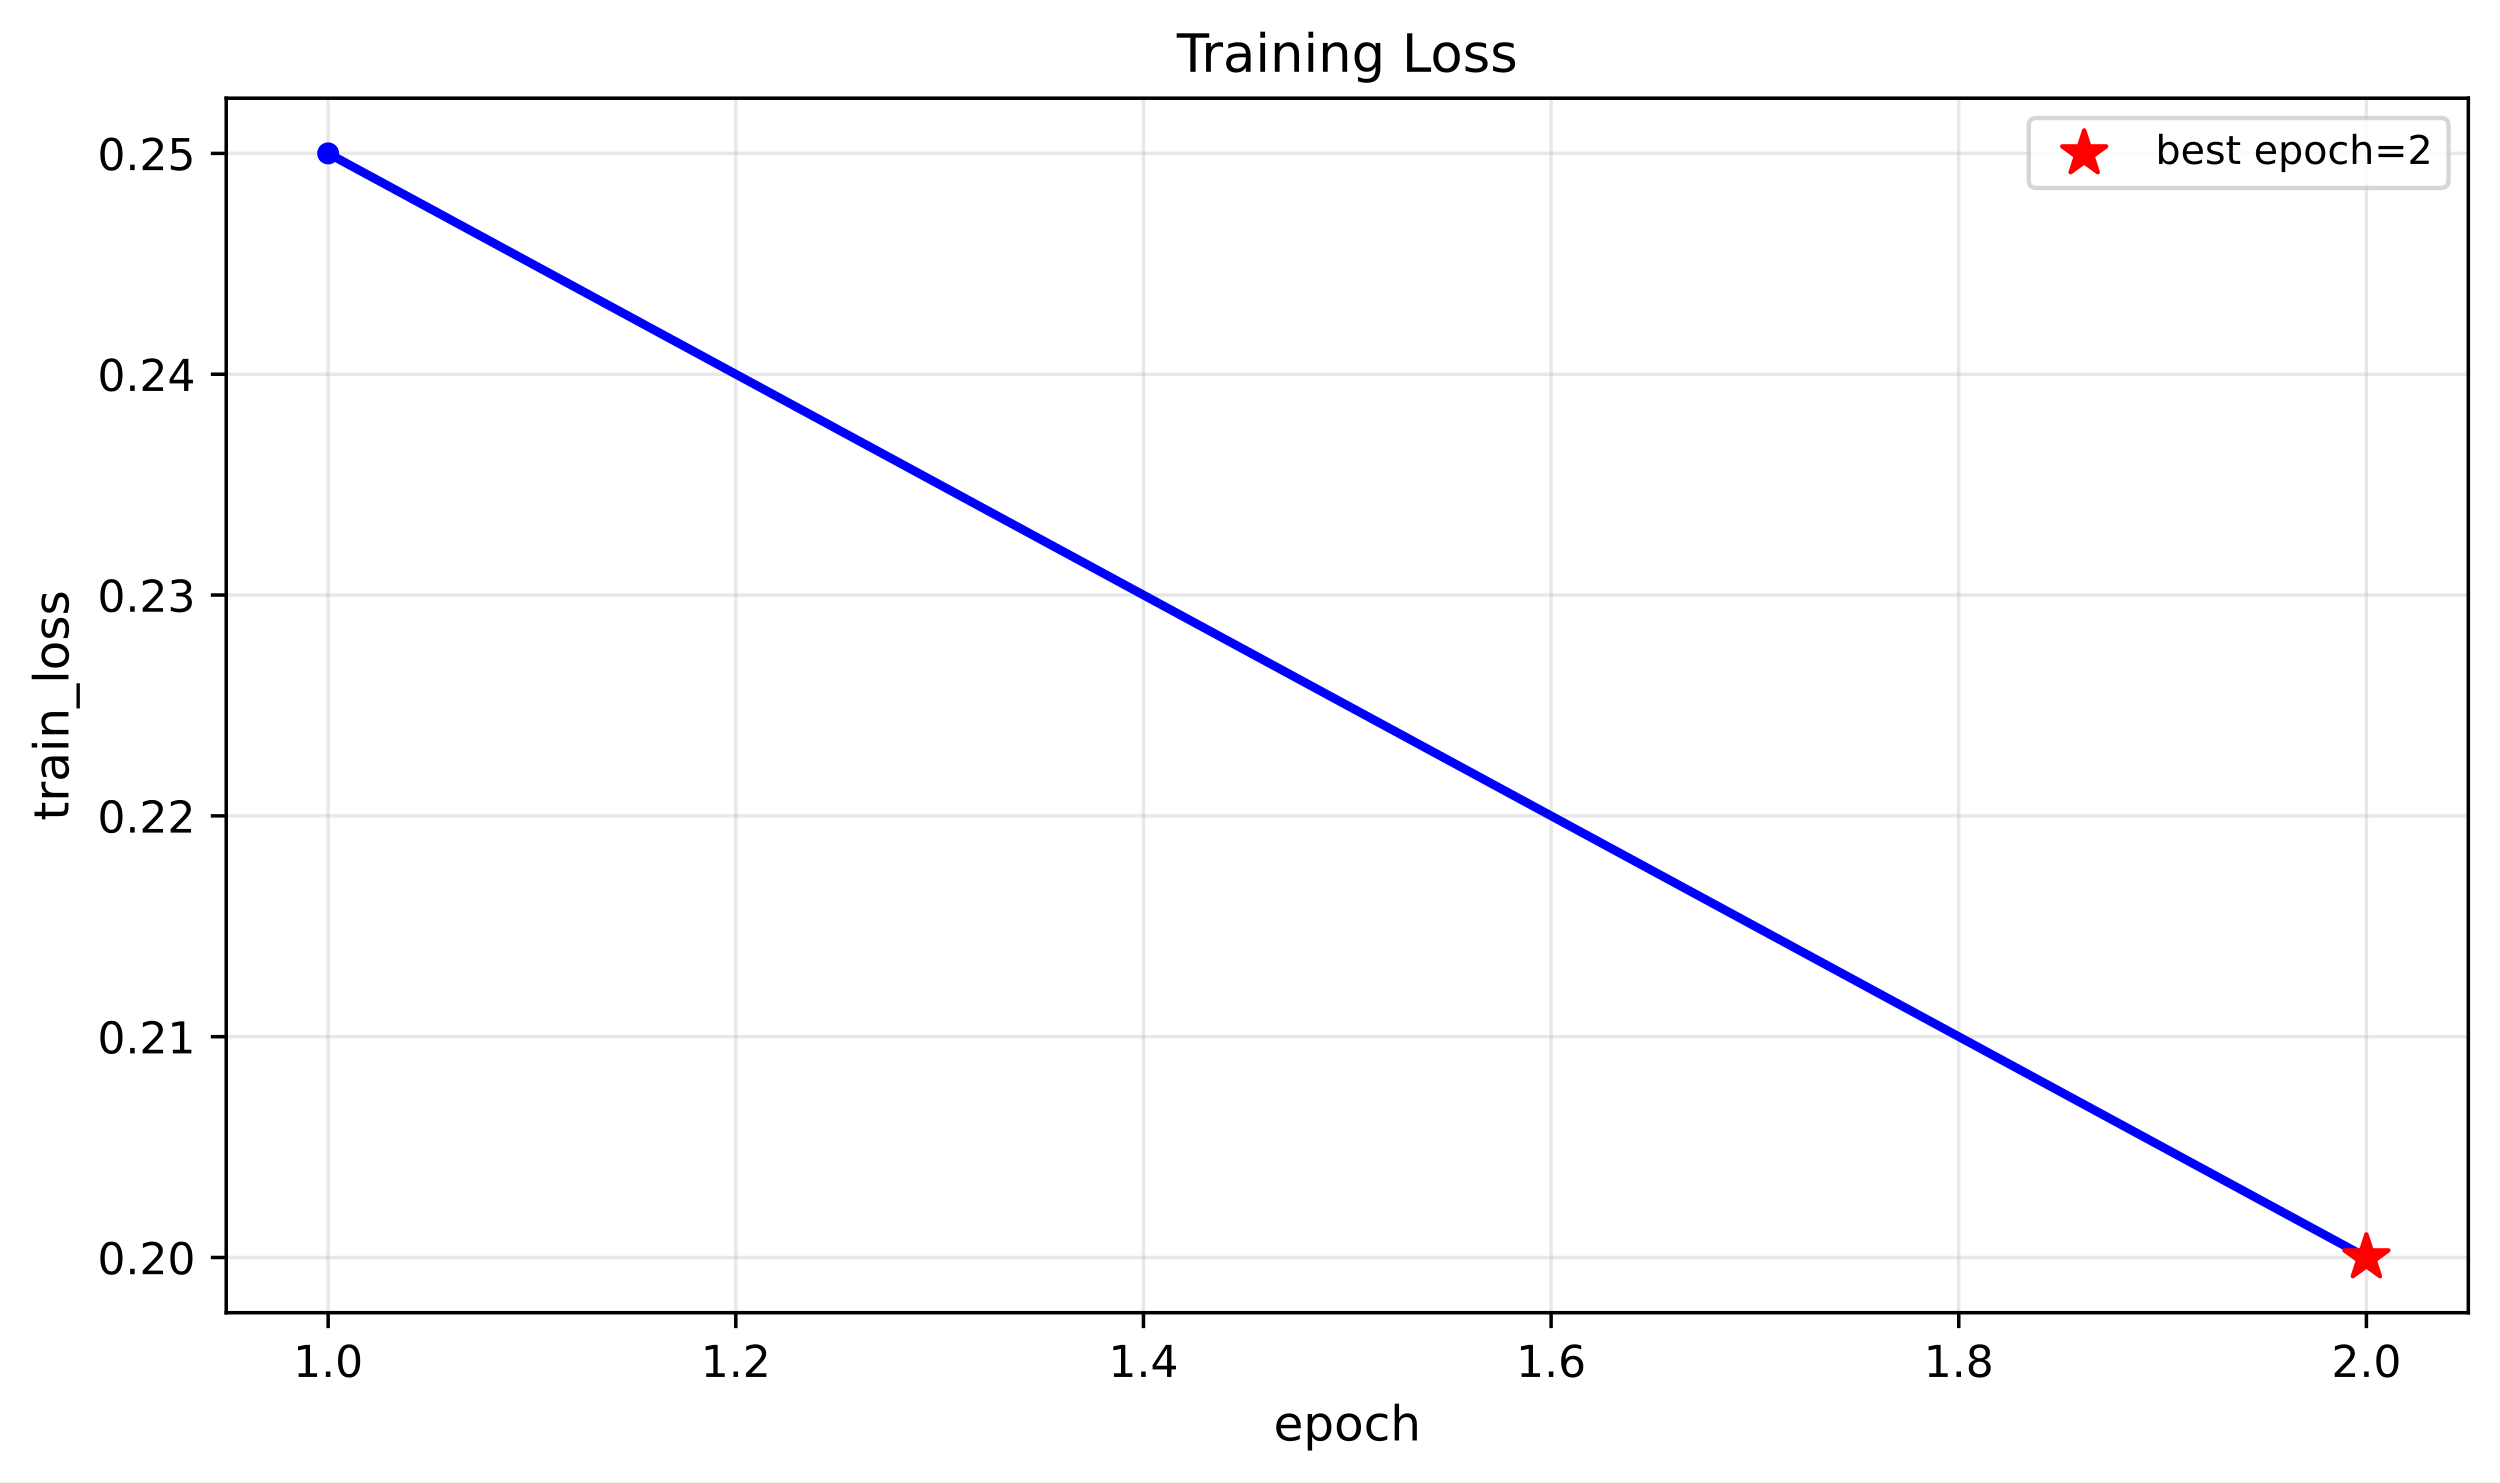
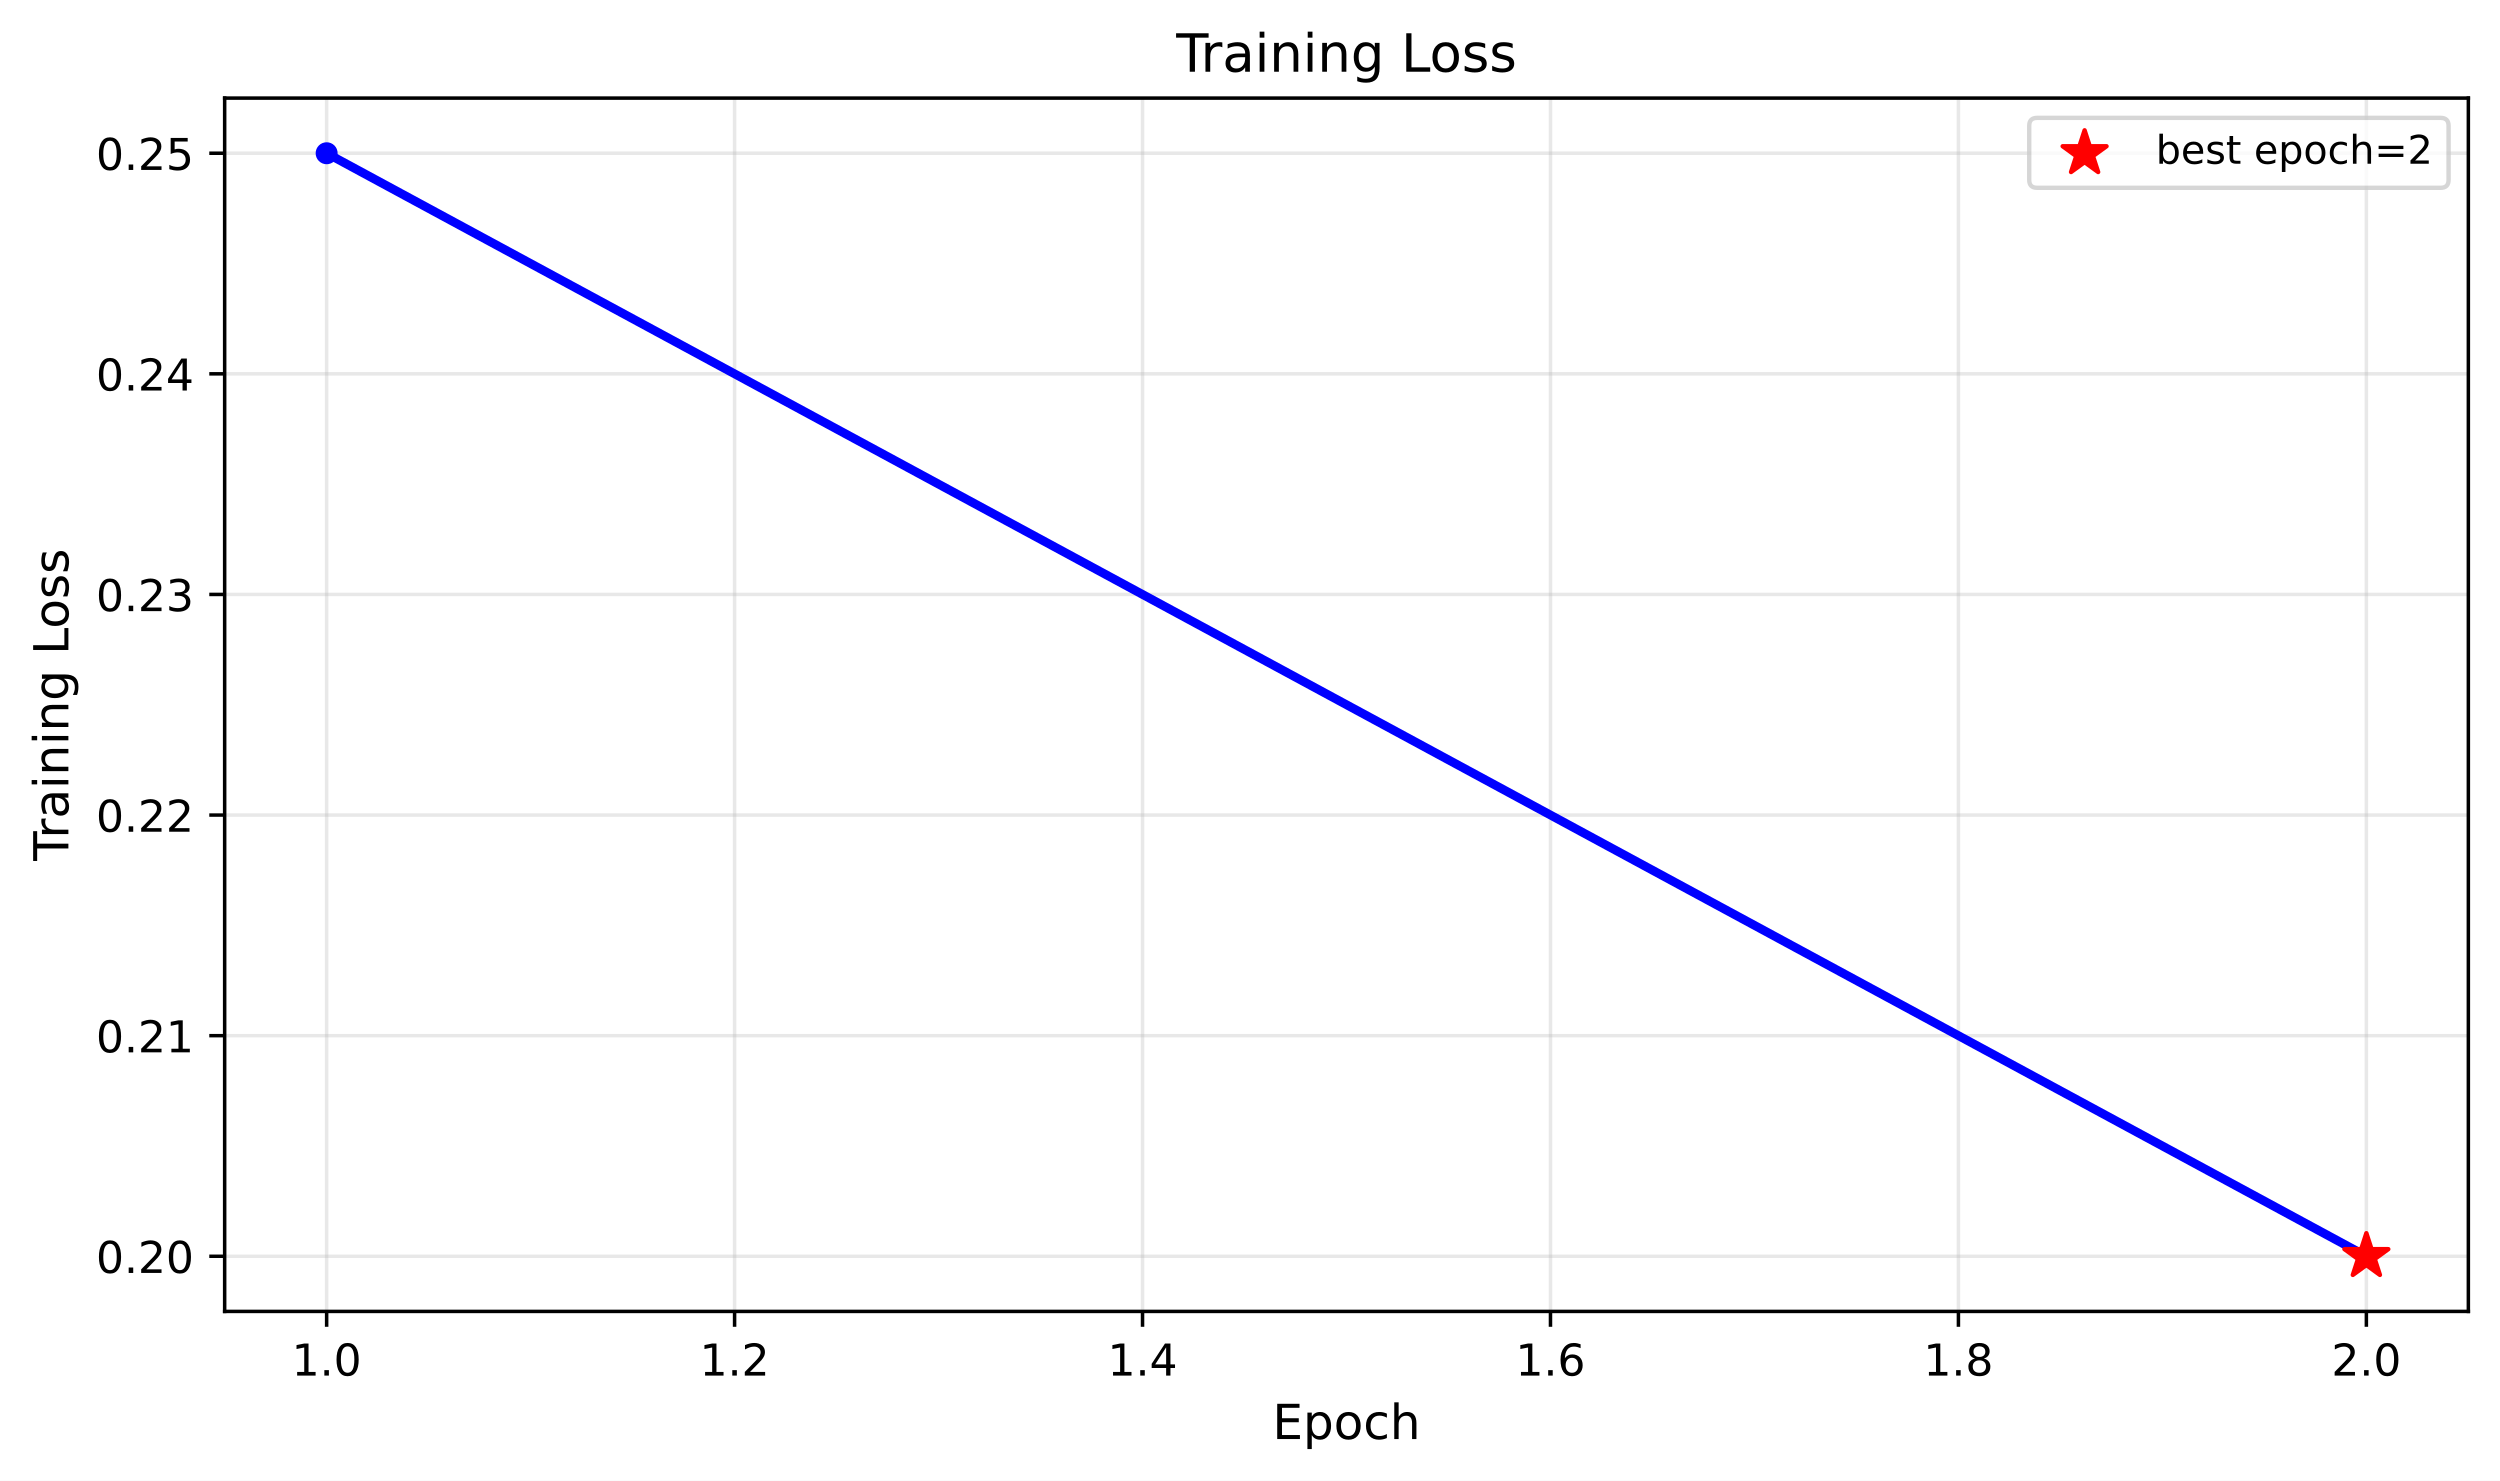
- <svg xmlns="http://www.w3.org/2000/svg" xmlns:xlink="http://www.w3.org/1999/xlink" width="568.211pt" height="336.882pt" viewBox="0 0 568.211 336.882" version="1.1">
+ <svg xmlns="http://www.w3.org/2000/svg" xmlns:xlink="http://www.w3.org/1999/xlink" width="568.772pt" height="336.882pt" viewBox="0 0 568.772 336.882" version="1.1">
  <defs>
    <style type="text/css">*{stroke-linejoin: round; stroke-linecap: butt}</style>
  </defs>
  <g id="figure_1">
    <g id="patch_1">
-       <path d="M 0 336.882  L 568.211 336.882  L 568.211 0  L 0 0  z " style="fill: #ffffff" />
+       <path d="M 0 336.882  L 568.772 336.882  L 568.772 0  L 0 0  z " style="fill: #ffffff" />
    </g>
    <g id="axes_1">
      <g id="patch_2">
-         <path d="M 51.417 298.358  L 561.011 298.358  L 561.011 22.318  L 51.417 22.318  z " style="fill: #ffffff" />
+         <path d="M 51.112 298.358  L 561.572 298.358  L 561.572 22.318  L 51.112 22.318  z " style="fill: #ffffff" />
      </g>
      <g id="matplotlib.axis_1">
        <g id="xtick_1">
          <g id="line2d_1">
-             <path d="M 74.581 298.358  L 74.581 22.318  " clip-path="url(#p65ec5a6449)" style="fill: none; stroke: #b0b0b0; stroke-opacity: 0.3; stroke-width: 0.8; stroke-linecap: square" />
+             <path d="M 74.314 298.358  L 74.314 22.318  " clip-path="url(#pf556db13fb)" style="fill: none; stroke: #b0b0b0; stroke-opacity: 0.3; stroke-width: 0.8; stroke-linecap: square" />
          </g>
          <g id="line2d_2">
            <defs>
-               <path id="me5d4096e66" d="M 0 0  L 0 3.5  " style="stroke: #000000; stroke-width: 0.8" />
-             </defs>
-             <g>
-               <use xlink:href="#me5d4096e66" x="74.581" y="298.358" style="stroke: #000000; stroke-width: 0.8" />
+               <path id="m4ae625b015" d="M 0 0  L 0 3.5  " style="stroke: #000000; stroke-width: 0.8" />
+             </defs>
+             <g>
+               <use xlink:href="#m4ae625b015" x="74.314" y="298.358" style="stroke: #000000; stroke-width: 0.8" />
            </g>
          </g>
          <g id="text_1">
-             <g transform="translate(66.62929 312.9566) scale(0.1 -0.1)">
+             <g transform="translate(66.36273 312.9566) scale(0.1 -0.1)">
              <defs>
                <path id="DejaVuSans-31" d="M 794 531  L 1825 531  L 1825 4091  L 703 3866  L 703 4441  L 1819 4666  L 2450 4666  L 2450 531  L 3481 531  L 3481 0  L 794 0  L 794 531  z " transform="scale(0.015625)" />
                <path id="DejaVuSans-2e" d="M 684 794  L 1344 794  L 1344 0  L 684 0  L 684 794  z " transform="scale(0.015625)" />
                <path id="DejaVuSans-30" d="M 2034 4250  Q 1547 4250 1301 3770  Q 1056 3291 1056 2328  Q 1056 1369 1301 889  Q 1547 409 2034 409  Q 2525 409 2770 889  Q 3016 1369 3016 2328  Q 3016 3291 2770 3770  Q 2525 4250 2034 4250  z M 2034 4750  Q 2819 4750 3233 4129  Q 3647 3509 3647 2328  Q 3647 1150 3233 529  Q 2819 -91 2034 -91  Q 1250 -91 836 529  Q 422 1150 422 2328  Q 422 3509 836 4129  Q 1250 4750 2034 4750  z " transform="scale(0.015625)" />
              </defs>
              <use xlink:href="#DejaVuSans-31" />
              <use xlink:href="#DejaVuSans-2e" transform="translate(63.62305 0)" />
              <use xlink:href="#DejaVuSans-30" transform="translate(95.41016 0)" />
            </g>
          </g>
        </g>
        <g id="xtick_2">
          <g id="line2d_3">
-             <path d="M 167.234 298.358  L 167.234 22.318  " clip-path="url(#p65ec5a6449)" style="fill: none; stroke: #b0b0b0; stroke-opacity: 0.3; stroke-width: 0.8; stroke-linecap: square" />
+             <path d="M 167.125 298.358  L 167.125 22.318  " clip-path="url(#pf556db13fb)" style="fill: none; stroke: #b0b0b0; stroke-opacity: 0.3; stroke-width: 0.8; stroke-linecap: square" />
          </g>
          <g id="line2d_4">
            <g>
-               <use xlink:href="#me5d4096e66" x="167.234" y="298.358" style="stroke: #000000; stroke-width: 0.8" />
+               <use xlink:href="#m4ae625b015" x="167.125" y="298.358" style="stroke: #000000; stroke-width: 0.8" />
            </g>
          </g>
          <g id="text_2">
-             <g transform="translate(159.2827 312.9566) scale(0.1 -0.1)">
+             <g transform="translate(159.1736 312.9566) scale(0.1 -0.1)">
              <defs>
                <path id="DejaVuSans-32" d="M 1228 531  L 3431 531  L 3431 0  L 469 0  L 469 531  Q 828 903 1448 1529  Q 2069 2156 2228 2338  Q 2531 2678 2651 2914  Q 2772 3150 2772 3378  Q 2772 3750 2511 3984  Q 2250 4219 1831 4219  Q 1534 4219 1204 4116  Q 875 4013 500 3803  L 500 4441  Q 881 4594 1212 4672  Q 1544 4750 1819 4750  Q 2544 4750 2975 4387  Q 3406 4025 3406 3419  Q 3406 3131 3298 2873  Q 3191 2616 2906 2266  Q 2828 2175 2409 1742  Q 1991 1309 1228 531  z " transform="scale(0.015625)" />
              </defs>
              <use xlink:href="#DejaVuSans-31" />
              <use xlink:href="#DejaVuSans-2e" transform="translate(63.62305 0)" />
              <use xlink:href="#DejaVuSans-32" transform="translate(95.41016 0)" />
            </g>
          </g>
        </g>
        <g id="xtick_3">
          <g id="line2d_5">
-             <path d="M 259.888 298.358  L 259.888 22.318  " clip-path="url(#p65ec5a6449)" style="fill: none; stroke: #b0b0b0; stroke-opacity: 0.3; stroke-width: 0.8; stroke-linecap: square" />
+             <path d="M 259.936 298.358  L 259.936 22.318  " clip-path="url(#pf556db13fb)" style="fill: none; stroke: #b0b0b0; stroke-opacity: 0.3; stroke-width: 0.8; stroke-linecap: square" />
          </g>
          <g id="line2d_6">
            <g>
-               <use xlink:href="#me5d4096e66" x="259.888" y="298.358" style="stroke: #000000; stroke-width: 0.8" />
+               <use xlink:href="#m4ae625b015" x="259.936" y="298.358" style="stroke: #000000; stroke-width: 0.8" />
            </g>
          </g>
          <g id="text_3">
-             <g transform="translate(251.9361 312.9566) scale(0.1 -0.1)">
+             <g transform="translate(251.9845 312.9566) scale(0.1 -0.1)">
              <defs>
                <path id="DejaVuSans-34" d="M 2419 4116  L 825 1625  L 2419 1625  L 2419 4116  z M 2253 4666  L 3047 4666  L 3047 1625  L 3713 1625  L 3713 1100  L 3047 1100  L 3047 0  L 2419 0  L 2419 1100  L 313 1100  L 313 1709  L 2253 4666  z " transform="scale(0.015625)" />
              </defs>
              <use xlink:href="#DejaVuSans-31" />
              <use xlink:href="#DejaVuSans-2e" transform="translate(63.62305 0)" />
              <use xlink:href="#DejaVuSans-34" transform="translate(95.41016 0)" />
            </g>
          </g>
        </g>
        <g id="xtick_4">
          <g id="line2d_7">
-             <path d="M 352.541 298.358  L 352.541 22.318  " clip-path="url(#p65ec5a6449)" style="fill: none; stroke: #b0b0b0; stroke-opacity: 0.3; stroke-width: 0.8; stroke-linecap: square" />
+             <path d="M 352.747 298.358  L 352.747 22.318  " clip-path="url(#pf556db13fb)" style="fill: none; stroke: #b0b0b0; stroke-opacity: 0.3; stroke-width: 0.8; stroke-linecap: square" />
          </g>
          <g id="line2d_8">
            <g>
-               <use xlink:href="#me5d4096e66" x="352.541" y="298.358" style="stroke: #000000; stroke-width: 0.8" />
+               <use xlink:href="#m4ae625b015" x="352.747" y="298.358" style="stroke: #000000; stroke-width: 0.8" />
            </g>
          </g>
          <g id="text_4">
-             <g transform="translate(344.5895 312.9566) scale(0.1 -0.1)">
+             <g transform="translate(344.7955 312.9566) scale(0.1 -0.1)">
              <defs>
                <path id="DejaVuSans-36" d="M 2113 2584  Q 1688 2584 1439 2293  Q 1191 2003 1191 1497  Q 1191 994 1439 701  Q 1688 409 2113 409  Q 2538 409 2786 701  Q 3034 994 3034 1497  Q 3034 2003 2786 2293  Q 2538 2584 2113 2584  z M 3366 4563  L 3366 3988  Q 3128 4100 2886 4159  Q 2644 4219 2406 4219  Q 1781 4219 1451 3797  Q 1122 3375 1075 2522  Q 1259 2794 1537 2939  Q 1816 3084 2150 3084  Q 2853 3084 3261 2657  Q 3669 2231 3669 1497  Q 3669 778 3244 343  Q 2819 -91 2113 -91  Q 1303 -91 875 529  Q 447 1150 447 2328  Q 447 3434 972 4092  Q 1497 4750 2381 4750  Q 2619 4750 2861 4703  Q 3103 4656 3366 4563  z " transform="scale(0.015625)" />
              </defs>
              <use xlink:href="#DejaVuSans-31" />
              <use xlink:href="#DejaVuSans-2e" transform="translate(63.62305 0)" />
              <use xlink:href="#DejaVuSans-36" transform="translate(95.41016 0)" />
            </g>
          </g>
        </g>
        <g id="xtick_5">
          <g id="line2d_9">
-             <path d="M 445.194 298.358  L 445.194 22.318  " clip-path="url(#p65ec5a6449)" style="fill: none; stroke: #b0b0b0; stroke-opacity: 0.3; stroke-width: 0.8; stroke-linecap: square" />
+             <path d="M 445.558 298.358  L 445.558 22.318  " clip-path="url(#pf556db13fb)" style="fill: none; stroke: #b0b0b0; stroke-opacity: 0.3; stroke-width: 0.8; stroke-linecap: square" />
          </g>
          <g id="line2d_10">
            <g>
-               <use xlink:href="#me5d4096e66" x="445.194" y="298.358" style="stroke: #000000; stroke-width: 0.8" />
+               <use xlink:href="#m4ae625b015" x="445.558" y="298.358" style="stroke: #000000; stroke-width: 0.8" />
            </g>
          </g>
          <g id="text_5">
-             <g transform="translate(437.2429 312.9566) scale(0.1 -0.1)">
+             <g transform="translate(437.6064 312.9566) scale(0.1 -0.1)">
              <defs>
                <path id="DejaVuSans-38" d="M 2034 2216  Q 1584 2216 1326 1975  Q 1069 1734 1069 1313  Q 1069 891 1326 650  Q 1584 409 2034 409  Q 2484 409 2743 651  Q 3003 894 3003 1313  Q 3003 1734 2745 1975  Q 2488 2216 2034 2216  z M 1403 2484  Q 997 2584 770 2862  Q 544 3141 544 3541  Q 544 4100 942 4425  Q 1341 4750 2034 4750  Q 2731 4750 3128 4425  Q 3525 4100 3525 3541  Q 3525 3141 3298 2862  Q 3072 2584 2669 2484  Q 3125 2378 3379 2068  Q 3634 1759 3634 1313  Q 3634 634 3220 271  Q 2806 -91 2034 -91  Q 1263 -91 848 271  Q 434 634 434 1313  Q 434 1759 690 2068  Q 947 2378 1403 2484  z M 1172 3481  Q 1172 3119 1398 2916  Q 1625 2713 2034 2713  Q 2441 2713 2670 2916  Q 2900 3119 2900 3481  Q 2900 3844 2670 4047  Q 2441 4250 2034 4250  Q 1625 4250 1398 4047  Q 1172 3844 1172 3481  z " transform="scale(0.015625)" />
              </defs>
              <use xlink:href="#DejaVuSans-31" />
              <use xlink:href="#DejaVuSans-2e" transform="translate(63.62305 0)" />
              <use xlink:href="#DejaVuSans-38" transform="translate(95.41016 0)" />
            </g>
          </g>
        </g>
        <g id="xtick_6">
          <g id="line2d_11">
-             <path d="M 537.848 298.358  L 537.848 22.318  " clip-path="url(#p65ec5a6449)" style="fill: none; stroke: #b0b0b0; stroke-opacity: 0.3; stroke-width: 0.8; stroke-linecap: square" />
+             <path d="M 538.369 298.358  L 538.369 22.318  " clip-path="url(#pf556db13fb)" style="fill: none; stroke: #b0b0b0; stroke-opacity: 0.3; stroke-width: 0.8; stroke-linecap: square" />
          </g>
          <g id="line2d_12">
            <g>
-               <use xlink:href="#me5d4096e66" x="537.848" y="298.358" style="stroke: #000000; stroke-width: 0.8" />
+               <use xlink:href="#m4ae625b015" x="538.369" y="298.358" style="stroke: #000000; stroke-width: 0.8" />
            </g>
          </g>
          <g id="text_6">
-             <g transform="translate(529.8963 312.9566) scale(0.1 -0.1)">
+             <g transform="translate(530.4173 312.9566) scale(0.1 -0.1)">
              <use xlink:href="#DejaVuSans-32" />
              <use xlink:href="#DejaVuSans-2e" transform="translate(63.62305 0)" />
              <use xlink:href="#DejaVuSans-30" transform="translate(95.41016 0)" />
            </g>
          </g>
        </g>
        <g id="text_7">
-           <g transform="translate(289.4634 327.3945) scale(0.11 -0.11)">
-             <defs>
-               <path id="DejaVuSans-65" d="M 3597 1894  L 3597 1613  L 953 1613  Q 991 1019 1311 708  Q 1631 397 2203 397  Q 2534 397 2845 478  Q 3156 559 3463 722  L 3463 178  Q 3153 47 2828 -22  Q 2503 -91 2169 -91  Q 1331 -91 842 396  Q 353 884 353 1716  Q 353 2575 817 3079  Q 1281 3584 2069 3584  Q 2775 3584 3186 3129  Q 3597 2675 3597 1894  z M 3022 2063  Q 3016 2534 2758 2815  Q 2500 3097 2075 3097  Q 1594 3097 1305 2825  Q 1016 2553 972 2059  L 3022 2063  z " transform="scale(0.015625)" />
+           <g transform="translate(289.4995 327.3945) scale(0.11 -0.11)">
+             <defs>
+               <path id="DejaVuSans-45" d="M 628 4666  L 3578 4666  L 3578 4134  L 1259 4134  L 1259 2753  L 3481 2753  L 3481 2222  L 1259 2222  L 1259 531  L 3634 531  L 3634 0  L 628 0  L 628 4666  z " transform="scale(0.015625)" />
              <path id="DejaVuSans-70" d="M 1159 525  L 1159 -1331  L 581 -1331  L 581 3500  L 1159 3500  L 1159 2969  Q 1341 3281 1617 3432  Q 1894 3584 2278 3584  Q 2916 3584 3314 3078  Q 3713 2572 3713 1747  Q 3713 922 3314 415  Q 2916 -91 2278 -91  Q 1894 -91 1617 61  Q 1341 213 1159 525  z M 3116 1747  Q 3116 2381 2855 2742  Q 2594 3103 2138 3103  Q 1681 3103 1420 2742  Q 1159 2381 1159 1747  Q 1159 1113 1420 752  Q 1681 391 2138 391  Q 2594 391 2855 752  Q 3116 1113 3116 1747  z " transform="scale(0.015625)" />
              <path id="DejaVuSans-6f" d="M 1959 3097  Q 1497 3097 1228 2736  Q 959 2375 959 1747  Q 959 1119 1226 758  Q 1494 397 1959 397  Q 2419 397 2687 759  Q 2956 1122 2956 1747  Q 2956 2369 2687 2733  Q 2419 3097 1959 3097  z M 1959 3584  Q 2709 3584 3137 3096  Q 3566 2609 3566 1747  Q 3566 888 3137 398  Q 2709 -91 1959 -91  Q 1206 -91 779 398  Q 353 888 353 1747  Q 353 2609 779 3096  Q 1206 3584 1959 3584  z " transform="scale(0.015625)" />
              <path id="DejaVuSans-63" d="M 3122 3366  L 3122 2828  Q 2878 2963 2633 3030  Q 2388 3097 2138 3097  Q 1578 3097 1268 2742  Q 959 2388 959 1747  Q 959 1106 1268 751  Q 1578 397 2138 397  Q 2388 397 2633 464  Q 2878 531 3122 666  L 3122 134  Q 2881 22 2623 -34  Q 2366 -91 2075 -91  Q 1284 -91 818 406  Q 353 903 353 1747  Q 353 2603 823 3093  Q 1294 3584 2113 3584  Q 2378 3584 2631 3529  Q 2884 3475 3122 3366  z " transform="scale(0.015625)" />
              <path id="DejaVuSans-68" d="M 3513 2113  L 3513 0  L 2938 0  L 2938 2094  Q 2938 2591 2744 2837  Q 2550 3084 2163 3084  Q 1697 3084 1428 2787  Q 1159 2491 1159 1978  L 1159 0  L 581 0  L 581 4863  L 1159 4863  L 1159 2956  Q 1366 3272 1645 3428  Q 1925 3584 2291 3584  Q 2894 3584 3203 3211  Q 3513 2838 3513 2113  z " transform="scale(0.015625)" />
            </defs>
-             <use xlink:href="#DejaVuSans-65" />
-             <use xlink:href="#DejaVuSans-70" transform="translate(61.52344 0)" />
-             <use xlink:href="#DejaVuSans-6f" transform="translate(125 0)" />
-             <use xlink:href="#DejaVuSans-63" transform="translate(186.1816 0)" />
-             <use xlink:href="#DejaVuSans-68" transform="translate(241.1621 0)" />
+             <use xlink:href="#DejaVuSans-45" />
+             <use xlink:href="#DejaVuSans-70" transform="translate(63.18359 0)" />
+             <use xlink:href="#DejaVuSans-6f" transform="translate(126.6602 0)" />
+             <use xlink:href="#DejaVuSans-63" transform="translate(187.8418 0)" />
+             <use xlink:href="#DejaVuSans-68" transform="translate(242.8223 0)" />
          </g>
        </g>
      </g>
      <g id="matplotlib.axis_2">
        <g id="ytick_1">
          <g id="line2d_13">
-             <path d="M 51.417 285.811  L 561.011 285.811  " clip-path="url(#p65ec5a6449)" style="fill: none; stroke: #b0b0b0; stroke-opacity: 0.3; stroke-width: 0.8; stroke-linecap: square" />
+             <path d="M 51.112 285.811  L 561.572 285.811  " clip-path="url(#pf556db13fb)" style="fill: none; stroke: #b0b0b0; stroke-opacity: 0.3; stroke-width: 0.8; stroke-linecap: square" />
          </g>
          <g id="line2d_14">
            <defs>
-               <path id="m83d5b84dc7" d="M 0 0  L -3.5 0  " style="stroke: #000000; stroke-width: 0.8" />
-             </defs>
-             <g>
-               <use xlink:href="#m83d5b84dc7" x="51.417" y="285.811" style="stroke: #000000; stroke-width: 0.8" />
+               <path id="ma6def5053b" d="M 0 0  L -3.5 0  " style="stroke: #000000; stroke-width: 0.8" />
+             </defs>
+             <g>
+               <use xlink:href="#ma6def5053b" x="51.112" y="285.811" style="stroke: #000000; stroke-width: 0.8" />
            </g>
          </g>
          <g id="text_8">
-             <g transform="translate(22.15188 289.6101) scale(0.1 -0.1)">
+             <g transform="translate(21.84594 289.6101) scale(0.1 -0.1)">
              <use xlink:href="#DejaVuSans-30" />
              <use xlink:href="#DejaVuSans-2e" transform="translate(63.62305 0)" />
              <use xlink:href="#DejaVuSans-32" transform="translate(95.41016 0)" />
              <use xlink:href="#DejaVuSans-30" transform="translate(159.0332 0)" />
            </g>
          </g>
        </g>
        <g id="ytick_2">
          <g id="line2d_15">
-             <path d="M 51.417 235.622  L 561.011 235.622  " clip-path="url(#p65ec5a6449)" style="fill: none; stroke: #b0b0b0; stroke-opacity: 0.3; stroke-width: 0.8; stroke-linecap: square" />
+             <path d="M 51.112 235.622  L 561.572 235.622  " clip-path="url(#pf556db13fb)" style="fill: none; stroke: #b0b0b0; stroke-opacity: 0.3; stroke-width: 0.8; stroke-linecap: square" />
          </g>
          <g id="line2d_16">
            <g>
-               <use xlink:href="#m83d5b84dc7" x="51.417" y="235.622" style="stroke: #000000; stroke-width: 0.8" />
+               <use xlink:href="#ma6def5053b" x="51.112" y="235.622" style="stroke: #000000; stroke-width: 0.8" />
            </g>
          </g>
          <g id="text_9">
-             <g transform="translate(22.15188 239.421) scale(0.1 -0.1)">
+             <g transform="translate(21.84594 239.421) scale(0.1 -0.1)">
              <use xlink:href="#DejaVuSans-30" />
              <use xlink:href="#DejaVuSans-2e" transform="translate(63.62305 0)" />
              <use xlink:href="#DejaVuSans-32" transform="translate(95.41016 0)" />
              <use xlink:href="#DejaVuSans-31" transform="translate(159.0332 0)" />
            </g>
          </g>
        </g>
        <g id="ytick_3">
          <g id="line2d_17">
-             <path d="M 51.417 185.433  L 561.011 185.433  " clip-path="url(#p65ec5a6449)" style="fill: none; stroke: #b0b0b0; stroke-opacity: 0.3; stroke-width: 0.8; stroke-linecap: square" />
+             <path d="M 51.112 185.433  L 561.572 185.433  " clip-path="url(#pf556db13fb)" style="fill: none; stroke: #b0b0b0; stroke-opacity: 0.3; stroke-width: 0.8; stroke-linecap: square" />
          </g>
          <g id="line2d_18">
            <g>
-               <use xlink:href="#m83d5b84dc7" x="51.417" y="185.433" style="stroke: #000000; stroke-width: 0.8" />
+               <use xlink:href="#ma6def5053b" x="51.112" y="185.433" style="stroke: #000000; stroke-width: 0.8" />
            </g>
          </g>
          <g id="text_10">
-             <g transform="translate(22.15188 189.2319) scale(0.1 -0.1)">
+             <g transform="translate(21.84594 189.2319) scale(0.1 -0.1)">
              <use xlink:href="#DejaVuSans-30" />
              <use xlink:href="#DejaVuSans-2e" transform="translate(63.62305 0)" />
              <use xlink:href="#DejaVuSans-32" transform="translate(95.41016 0)" />
              <use xlink:href="#DejaVuSans-32" transform="translate(159.0332 0)" />
            </g>
          </g>
        </g>
        <g id="ytick_4">
          <g id="line2d_19">
-             <path d="M 51.417 135.244  L 561.011 135.244  " clip-path="url(#p65ec5a6449)" style="fill: none; stroke: #b0b0b0; stroke-opacity: 0.3; stroke-width: 0.8; stroke-linecap: square" />
+             <path d="M 51.112 135.244  L 561.572 135.244  " clip-path="url(#pf556db13fb)" style="fill: none; stroke: #b0b0b0; stroke-opacity: 0.3; stroke-width: 0.8; stroke-linecap: square" />
          </g>
          <g id="line2d_20">
            <g>
-               <use xlink:href="#m83d5b84dc7" x="51.417" y="135.244" style="stroke: #000000; stroke-width: 0.8" />
+               <use xlink:href="#ma6def5053b" x="51.112" y="135.244" style="stroke: #000000; stroke-width: 0.8" />
            </g>
          </g>
          <g id="text_11">
-             <g transform="translate(22.15188 139.0428) scale(0.1 -0.1)">
+             <g transform="translate(21.84594 139.0428) scale(0.1 -0.1)">
              <defs>
                <path id="DejaVuSans-33" d="M 2597 2516  Q 3050 2419 3304 2112  Q 3559 1806 3559 1356  Q 3559 666 3084 287  Q 2609 -91 1734 -91  Q 1441 -91 1130 -33  Q 819 25 488 141  L 488 750  Q 750 597 1062 519  Q 1375 441 1716 441  Q 2309 441 2620 675  Q 2931 909 2931 1356  Q 2931 1769 2642 2001  Q 2353 2234 1838 2234  L 1294 2234  L 1294 2753  L 1863 2753  Q 2328 2753 2575 2939  Q 2822 3125 2822 3475  Q 2822 3834 2567 4026  Q 2313 4219 1838 4219  Q 1578 4219 1281 4162  Q 984 4106 628 3988  L 628 4550  Q 988 4650 1302 4700  Q 1616 4750 1894 4750  Q 2613 4750 3031 4423  Q 3450 4097 3450 3541  Q 3450 3153 3228 2886  Q 3006 2619 2597 2516  z " transform="scale(0.015625)" />
              </defs>
              <use xlink:href="#DejaVuSans-30" />
              <use xlink:href="#DejaVuSans-2e" transform="translate(63.62305 0)" />
              <use xlink:href="#DejaVuSans-32" transform="translate(95.41016 0)" />
              <use xlink:href="#DejaVuSans-33" transform="translate(159.0332 0)" />
            </g>
          </g>
        </g>
        <g id="ytick_5">
          <g id="line2d_21">
-             <path d="M 51.417 85.054  L 561.011 85.054  " clip-path="url(#p65ec5a6449)" style="fill: none; stroke: #b0b0b0; stroke-opacity: 0.3; stroke-width: 0.8; stroke-linecap: square" />
+             <path d="M 51.112 85.054  L 561.572 85.054  " clip-path="url(#pf556db13fb)" style="fill: none; stroke: #b0b0b0; stroke-opacity: 0.3; stroke-width: 0.8; stroke-linecap: square" />
          </g>
          <g id="line2d_22">
            <g>
-               <use xlink:href="#m83d5b84dc7" x="51.417" y="85.054" style="stroke: #000000; stroke-width: 0.8" />
+               <use xlink:href="#ma6def5053b" x="51.112" y="85.054" style="stroke: #000000; stroke-width: 0.8" />
            </g>
          </g>
          <g id="text_12">
-             <g transform="translate(22.15188 88.85371) scale(0.1 -0.1)">
+             <g transform="translate(21.84594 88.85371) scale(0.1 -0.1)">
              <use xlink:href="#DejaVuSans-30" />
              <use xlink:href="#DejaVuSans-2e" transform="translate(63.62305 0)" />
              <use xlink:href="#DejaVuSans-32" transform="translate(95.41016 0)" />
              <use xlink:href="#DejaVuSans-34" transform="translate(159.0332 0)" />
            </g>
          </g>
        </g>
        <g id="ytick_6">
          <g id="line2d_23">
-             <path d="M 51.417 34.865  L 561.011 34.865  " clip-path="url(#p65ec5a6449)" style="fill: none; stroke: #b0b0b0; stroke-opacity: 0.3; stroke-width: 0.8; stroke-linecap: square" />
+             <path d="M 51.112 34.865  L 561.572 34.865  " clip-path="url(#pf556db13fb)" style="fill: none; stroke: #b0b0b0; stroke-opacity: 0.3; stroke-width: 0.8; stroke-linecap: square" />
          </g>
          <g id="line2d_24">
            <g>
-               <use xlink:href="#m83d5b84dc7" x="51.417" y="34.865" style="stroke: #000000; stroke-width: 0.8" />
+               <use xlink:href="#ma6def5053b" x="51.112" y="34.865" style="stroke: #000000; stroke-width: 0.8" />
            </g>
          </g>
          <g id="text_13">
-             <g transform="translate(22.15188 38.66462) scale(0.1 -0.1)">
+             <g transform="translate(21.84594 38.66462) scale(0.1 -0.1)">
              <defs>
                <path id="DejaVuSans-35" d="M 691 4666  L 3169 4666  L 3169 4134  L 1269 4134  L 1269 2991  Q 1406 3038 1543 3061  Q 1681 3084 1819 3084  Q 2600 3084 3056 2656  Q 3513 2228 3513 1497  Q 3513 744 3044 326  Q 2575 -91 1722 -91  Q 1428 -91 1123 -41  Q 819 9 494 109  L 494 744  Q 775 591 1075 516  Q 1375 441 1709 441  Q 2250 441 2565 725  Q 2881 1009 2881 1497  Q 2881 1984 2565 2268  Q 2250 2553 1709 2553  Q 1456 2553 1204 2497  Q 953 2441 691 2322  L 691 4666  z " transform="scale(0.015625)" />
              </defs>
              <use xlink:href="#DejaVuSans-30" />
              <use xlink:href="#DejaVuSans-2e" transform="translate(63.62305 0)" />
              <use xlink:href="#DejaVuSans-32" transform="translate(95.41016 0)" />
              <use xlink:href="#DejaVuSans-35" transform="translate(159.0332 0)" />
            </g>
          </g>
        </g>
        <g id="text_14">
-           <g transform="translate(15.55828 186.513) rotate(-90) scale(0.11 -0.11)">
-             <defs>
-               <path id="DejaVuSans-74" d="M 1172 4494  L 1172 3500  L 2356 3500  L 2356 3053  L 1172 3053  L 1172 1153  Q 1172 725 1289 603  Q 1406 481 1766 481  L 2356 481  L 2356 0  L 1766 0  Q 1100 0 847 248  Q 594 497 594 1153  L 594 3053  L 172 3053  L 172 3500  L 594 3500  L 594 4494  L 1172 4494  z " transform="scale(0.015625)" />
+           <g transform="translate(15.55828 195.8484) rotate(-90) scale(0.11 -0.11)">
+             <defs>
+               <path id="DejaVuSans-54" d="M -19 4666  L 3928 4666  L 3928 4134  L 2272 4134  L 2272 0  L 1638 0  L 1638 4134  L -19 4134  L -19 4666  z " transform="scale(0.015625)" />
              <path id="DejaVuSans-72" d="M 2631 2963  Q 2534 3019 2420 3045  Q 2306 3072 2169 3072  Q 1681 3072 1420 2755  Q 1159 2438 1159 1844  L 1159 0  L 581 0  L 581 3500  L 1159 3500  L 1159 2956  Q 1341 3275 1631 3429  Q 1922 3584 2338 3584  Q 2397 3584 2469 3576  Q 2541 3569 2628 3553  L 2631 2963  z " transform="scale(0.015625)" />
              <path id="DejaVuSans-61" d="M 2194 1759  Q 1497 1759 1228 1600  Q 959 1441 959 1056  Q 959 750 1161 570  Q 1363 391 1709 391  Q 2188 391 2477 730  Q 2766 1069 2766 1631  L 2766 1759  L 2194 1759  z M 3341 1997  L 3341 0  L 2766 0  L 2766 531  Q 2569 213 2275 61  Q 1981 -91 1556 -91  Q 1019 -91 701 211  Q 384 513 384 1019  Q 384 1609 779 1909  Q 1175 2209 1959 2209  L 2766 2209  L 2766 2266  Q 2766 2663 2505 2880  Q 2244 3097 1772 3097  Q 1472 3097 1187 3025  Q 903 2953 641 2809  L 641 3341  Q 956 3463 1253 3523  Q 1550 3584 1831 3584  Q 2591 3584 2966 3190  Q 3341 2797 3341 1997  z " transform="scale(0.015625)" />
              <path id="DejaVuSans-69" d="M 603 3500  L 1178 3500  L 1178 0  L 603 0  L 603 3500  z M 603 4863  L 1178 4863  L 1178 4134  L 603 4134  L 603 4863  z " transform="scale(0.015625)" />
              <path id="DejaVuSans-6e" d="M 3513 2113  L 3513 0  L 2938 0  L 2938 2094  Q 2938 2591 2744 2837  Q 2550 3084 2163 3084  Q 1697 3084 1428 2787  Q 1159 2491 1159 1978  L 1159 0  L 581 0  L 581 3500  L 1159 3500  L 1159 2956  Q 1366 3272 1645 3428  Q 1925 3584 2291 3584  Q 2894 3584 3203 3211  Q 3513 2838 3513 2113  z " transform="scale(0.015625)" />
-               <path id="DejaVuSans-5f" d="M 3263 -1063  L 3263 -1509  L -63 -1509  L -63 -1063  L 3263 -1063  z " transform="scale(0.015625)" />
-               <path id="DejaVuSans-6c" d="M 603 4863  L 1178 4863  L 1178 0  L 603 0  L 603 4863  z " transform="scale(0.015625)" />
+               <path id="DejaVuSans-67" d="M 2906 1791  Q 2906 2416 2648 2759  Q 2391 3103 1925 3103  Q 1463 3103 1205 2759  Q 947 2416 947 1791  Q 947 1169 1205 825  Q 1463 481 1925 481  Q 2391 481 2648 825  Q 2906 1169 2906 1791  z M 3481 434  Q 3481 -459 3084 -895  Q 2688 -1331 1869 -1331  Q 1566 -1331 1297 -1286  Q 1028 -1241 775 -1147  L 775 -588  Q 1028 -725 1275 -790  Q 1522 -856 1778 -856  Q 2344 -856 2625 -561  Q 2906 -266 2906 331  L 2906 616  Q 2728 306 2450 153  Q 2172 0 1784 0  Q 1141 0 747 490  Q 353 981 353 1791  Q 353 2603 747 3093  Q 1141 3584 1784 3584  Q 2172 3584 2450 3431  Q 2728 3278 2906 2969  L 2906 3500  L 3481 3500  L 3481 434  z " transform="scale(0.015625)" />
+               <path id="DejaVuSans-20" transform="scale(0.015625)" />
+               <path id="DejaVuSans-4c" d="M 628 4666  L 1259 4666  L 1259 531  L 3531 531  L 3531 0  L 628 0  L 628 4666  z " transform="scale(0.015625)" />
              <path id="DejaVuSans-73" d="M 2834 3397  L 2834 2853  Q 2591 2978 2328 3040  Q 2066 3103 1784 3103  Q 1356 3103 1142 2972  Q 928 2841 928 2578  Q 928 2378 1081 2264  Q 1234 2150 1697 2047  L 1894 2003  Q 2506 1872 2764 1633  Q 3022 1394 3022 966  Q 3022 478 2636 193  Q 2250 -91 1575 -91  Q 1294 -91 989 -36  Q 684 19 347 128  L 347 722  Q 666 556 975 473  Q 1284 391 1588 391  Q 1994 391 2212 530  Q 2431 669 2431 922  Q 2431 1156 2273 1281  Q 2116 1406 1581 1522  L 1381 1569  Q 847 1681 609 1914  Q 372 2147 372 2553  Q 372 3047 722 3315  Q 1072 3584 1716 3584  Q 2034 3584 2315 3537  Q 2597 3491 2834 3397  z " transform="scale(0.015625)" />
            </defs>
-             <use xlink:href="#DejaVuSans-74" />
-             <use xlink:href="#DejaVuSans-72" transform="translate(39.20898 0)" />
-             <use xlink:href="#DejaVuSans-61" transform="translate(80.32227 0)" />
-             <use xlink:href="#DejaVuSans-69" transform="translate(141.6016 0)" />
-             <use xlink:href="#DejaVuSans-6e" transform="translate(169.3848 0)" />
-             <use xlink:href="#DejaVuSans-5f" transform="translate(232.7637 0)" />
-             <use xlink:href="#DejaVuSans-6c" transform="translate(282.7637 0)" />
-             <use xlink:href="#DejaVuSans-6f" transform="translate(310.5469 0)" />
-             <use xlink:href="#DejaVuSans-73" transform="translate(371.7285 0)" />
-             <use xlink:href="#DejaVuSans-73" transform="translate(423.8281 0)" />
+             <use xlink:href="#DejaVuSans-54" />
+             <use xlink:href="#DejaVuSans-72" transform="translate(46.33398 0)" />
+             <use xlink:href="#DejaVuSans-61" transform="translate(87.44727 0)" />
+             <use xlink:href="#DejaVuSans-69" transform="translate(148.7266 0)" />
+             <use xlink:href="#DejaVuSans-6e" transform="translate(176.5098 0)" />
+             <use xlink:href="#DejaVuSans-69" transform="translate(239.8887 0)" />
+             <use xlink:href="#DejaVuSans-6e" transform="translate(267.6719 0)" />
+             <use xlink:href="#DejaVuSans-67" transform="translate(331.0508 0)" />
+             <use xlink:href="#DejaVuSans-20" transform="translate(394.5273 0)" />
+             <use xlink:href="#DejaVuSans-4c" transform="translate(426.3145 0)" />
+             <use xlink:href="#DejaVuSans-6f" transform="translate(480.2773 0)" />
+             <use xlink:href="#DejaVuSans-73" transform="translate(541.459 0)" />
+             <use xlink:href="#DejaVuSans-73" transform="translate(593.5586 0)" />
          </g>
        </g>
      </g>
      <g id="line2d_25">
-         <path d="M 74.581 34.865  L 537.848 285.811  " clip-path="url(#p65ec5a6449)" style="fill: none; stroke: #0000ff; stroke-width: 2; stroke-linecap: square" />
+         <path d="M 74.314 34.865  L 538.369 285.811  " clip-path="url(#pf556db13fb)" style="fill: none; stroke: #0000ff; stroke-width: 2; stroke-linecap: square" />
        <defs>
-           <path id="mfda0c45884" d="M 0 2  C 0.53 2 1.039 1.789 1.414 1.414  C 1.789 1.039 2 0.53 2 0  C 2 -0.53 1.789 -1.039 1.414 -1.414  C 1.039 -1.789 0.53 -2 0 -2  C -0.53 -2 -1.039 -1.789 -1.414 -1.414  C -1.789 -1.039 -2 -0.53 -2 0  C -2 0.53 -1.789 1.039 -1.414 1.414  C -1.039 1.789 -0.53 2 0 2  z " style="stroke: #0000ff" />
+           <path id="m4b70dc25f1" d="M 0 2  C 0.53 2 1.039 1.789 1.414 1.414  C 1.789 1.039 2 0.53 2 0  C 2 -0.53 1.789 -1.039 1.414 -1.414  C 1.039 -1.789 0.53 -2 0 -2  C -0.53 -2 -1.039 -1.789 -1.414 -1.414  C -1.789 -1.039 -2 -0.53 -2 0  C -2 0.53 -1.789 1.039 -1.414 1.414  C -1.039 1.789 -0.53 2 0 2  z " style="stroke: #0000ff" />
        </defs>
-         <g clip-path="url(#p65ec5a6449)">
-           <use xlink:href="#mfda0c45884" x="74.581" y="34.865" style="fill: #0000ff; stroke: #0000ff" />
-           <use xlink:href="#mfda0c45884" x="537.848" y="285.811" style="fill: #0000ff; stroke: #0000ff" />
+         <g clip-path="url(#pf556db13fb)">
+           <use xlink:href="#m4b70dc25f1" x="74.314" y="34.865" style="fill: #0000ff; stroke: #0000ff" />
+           <use xlink:href="#m4b70dc25f1" x="538.369" y="285.811" style="fill: #0000ff; stroke: #0000ff" />
        </g>
      </g>
      <g id="patch_3">
-         <path d="M 51.417 298.358  L 51.417 22.318  " style="fill: none; stroke: #000000; stroke-width: 0.8; stroke-linejoin: miter; stroke-linecap: square" />
+         <path d="M 51.112 298.358  L 51.112 22.318  " style="fill: none; stroke: #000000; stroke-width: 0.8; stroke-linejoin: miter; stroke-linecap: square" />
      </g>
      <g id="patch_4">
-         <path d="M 561.011 298.358  L 561.011 22.318  " style="fill: none; stroke: #000000; stroke-width: 0.8; stroke-linejoin: miter; stroke-linecap: square" />
+         <path d="M 561.572 298.358  L 561.572 22.318  " style="fill: none; stroke: #000000; stroke-width: 0.8; stroke-linejoin: miter; stroke-linecap: square" />
      </g>
      <g id="patch_5">
-         <path d="M 51.417 298.358  L 561.011 298.358  " style="fill: none; stroke: #000000; stroke-width: 0.8; stroke-linejoin: miter; stroke-linecap: square" />
+         <path d="M 51.112 298.358  L 561.572 298.358  " style="fill: none; stroke: #000000; stroke-width: 0.8; stroke-linejoin: miter; stroke-linecap: square" />
      </g>
      <g id="patch_6">
-         <path d="M 51.417 22.318  L 561.011 22.318  " style="fill: none; stroke: #000000; stroke-width: 0.8; stroke-linejoin: miter; stroke-linecap: square" />
+         <path d="M 51.112 22.318  L 561.572 22.318  " style="fill: none; stroke: #000000; stroke-width: 0.8; stroke-linejoin: miter; stroke-linecap: square" />
      </g>
      <g id="PathCollection_1">
        <defs>
-           <path id="mb3e29922bb" d="M 0 -5.244  L -1.177 -1.62  L -4.987 -1.62  L -1.905 0.619  L -3.082 4.243  L -0 2.003  L 3.082 4.243  L 1.905 0.619  L 4.987 -1.62  L 1.177 -1.62  z " style="stroke: #ff0000" />
+           <path id="m8ea8cb2c5d" d="M 0 -5.244  L -1.177 -1.62  L -4.987 -1.62  L -1.905 0.619  L -3.082 4.243  L -0 2.003  L 3.082 4.243  L 1.905 0.619  L 4.987 -1.62  L 1.177 -1.62  z " style="stroke: #ff0000" />
        </defs>
-         <g clip-path="url(#p65ec5a6449)">
-           <use xlink:href="#mb3e29922bb" x="537.848" y="285.811" style="fill: #ff0000; stroke: #ff0000" />
+         <g clip-path="url(#pf556db13fb)">
+           <use xlink:href="#m8ea8cb2c5d" x="538.369" y="285.811" style="fill: #ff0000; stroke: #ff0000" />
        </g>
      </g>
      <g id="text_15">
-         <g transform="translate(267.4759 16.31812) scale(0.12 -0.12)">
-           <defs>
-             <path id="DejaVuSans-54" d="M -19 4666  L 3928 4666  L 3928 4134  L 2272 4134  L 2272 0  L 1638 0  L 1638 4134  L -19 4134  L -19 4666  z " transform="scale(0.015625)" />
-             <path id="DejaVuSans-67" d="M 2906 1791  Q 2906 2416 2648 2759  Q 2391 3103 1925 3103  Q 1463 3103 1205 2759  Q 947 2416 947 1791  Q 947 1169 1205 825  Q 1463 481 1925 481  Q 2391 481 2648 825  Q 2906 1169 2906 1791  z M 3481 434  Q 3481 -459 3084 -895  Q 2688 -1331 1869 -1331  Q 1566 -1331 1297 -1286  Q 1028 -1241 775 -1147  L 775 -588  Q 1028 -725 1275 -790  Q 1522 -856 1778 -856  Q 2344 -856 2625 -561  Q 2906 -266 2906 331  L 2906 616  Q 2728 306 2450 153  Q 2172 0 1784 0  Q 1141 0 747 490  Q 353 981 353 1791  Q 353 2603 747 3093  Q 1141 3584 1784 3584  Q 2172 3584 2450 3431  Q 2728 3278 2906 2969  L 2906 3500  L 3481 3500  L 3481 434  z " transform="scale(0.015625)" />
-             <path id="DejaVuSans-20" transform="scale(0.015625)" />
-             <path id="DejaVuSans-4c" d="M 628 4666  L 1259 4666  L 1259 531  L 3531 531  L 3531 0  L 628 0  L 628 4666  z " transform="scale(0.015625)" />
-           </defs>
+         <g transform="translate(267.6031 16.31812) scale(0.12 -0.12)">
          <use xlink:href="#DejaVuSans-54" />
          <use xlink:href="#DejaVuSans-72" transform="translate(46.33398 0)" />
          <use xlink:href="#DejaVuSans-61" transform="translate(87.44727 0)" />
          <use xlink:href="#DejaVuSans-69" transform="translate(148.7266 0)" />
          <use xlink:href="#DejaVuSans-6e" transform="translate(176.5098 0)" />
          <use xlink:href="#DejaVuSans-69" transform="translate(239.8887 0)" />
          <use xlink:href="#DejaVuSans-6e" transform="translate(267.6719 0)" />
          <use xlink:href="#DejaVuSans-67" transform="translate(331.0508 0)" />
          <use xlink:href="#DejaVuSans-20" transform="translate(394.5273 0)" />
          <use xlink:href="#DejaVuSans-4c" transform="translate(426.3145 0)" />
          <use xlink:href="#DejaVuSans-6f" transform="translate(480.2773 0)" />
          <use xlink:href="#DejaVuSans-73" transform="translate(541.459 0)" />
          <use xlink:href="#DejaVuSans-73" transform="translate(593.5586 0)" />
        </g>
      </g>
      <g id="legend_1">
        <g id="patch_7">
-           <path d="M 462.904 42.728  L 554.711 42.728  Q 556.511 42.728 556.511 40.928  L 556.511 28.618  Q 556.511 26.818 554.711 26.818  L 462.904 26.818  Q 461.104 26.818 461.104 28.618  L 461.104 40.928  Q 461.104 42.728 462.904 42.728  z " style="fill: #ffffff; opacity: 0.8; stroke: #cccccc; stroke-linejoin: miter" />
+           <path d="M 463.465 42.728  L 555.272 42.728  Q 557.072 42.728 557.072 40.928  L 557.072 28.618  Q 557.072 26.818 555.272 26.818  L 463.465 26.818  Q 461.665 26.818 461.665 28.618  L 461.665 40.928  Q 461.665 42.728 463.465 42.728  z " style="fill: #ffffff; opacity: 0.8; stroke: #cccccc; stroke-linejoin: miter" />
        </g>
        <g id="PathCollection_2">
          <g>
-             <use xlink:href="#mb3e29922bb" x="473.704" y="34.894" style="fill: #ff0000; stroke: #ff0000" />
+             <use xlink:href="#m8ea8cb2c5d" x="474.265" y="34.894" style="fill: #ff0000; stroke: #ff0000" />
          </g>
        </g>
        <g id="text_16">
-           <g transform="translate(489.9042 37.25672) scale(0.09 -0.09)">
+           <g transform="translate(490.4645 37.25672) scale(0.09 -0.09)">
            <defs>
              <path id="DejaVuSans-62" d="M 3116 1747  Q 3116 2381 2855 2742  Q 2594 3103 2138 3103  Q 1681 3103 1420 2742  Q 1159 2381 1159 1747  Q 1159 1113 1420 752  Q 1681 391 2138 391  Q 2594 391 2855 752  Q 3116 1113 3116 1747  z M 1159 2969  Q 1341 3281 1617 3432  Q 1894 3584 2278 3584  Q 2916 3584 3314 3078  Q 3713 2572 3713 1747  Q 3713 922 3314 415  Q 2916 -91 2278 -91  Q 1894 -91 1617 61  Q 1341 213 1159 525  L 1159 0  L 581 0  L 581 4863  L 1159 4863  L 1159 2969  z " transform="scale(0.015625)" />
+               <path id="DejaVuSans-65" d="M 3597 1894  L 3597 1613  L 953 1613  Q 991 1019 1311 708  Q 1631 397 2203 397  Q 2534 397 2845 478  Q 3156 559 3463 722  L 3463 178  Q 3153 47 2828 -22  Q 2503 -91 2169 -91  Q 1331 -91 842 396  Q 353 884 353 1716  Q 353 2575 817 3079  Q 1281 3584 2069 3584  Q 2775 3584 3186 3129  Q 3597 2675 3597 1894  z M 3022 2063  Q 3016 2534 2758 2815  Q 2500 3097 2075 3097  Q 1594 3097 1305 2825  Q 1016 2553 972 2059  L 3022 2063  z " transform="scale(0.015625)" />
+               <path id="DejaVuSans-74" d="M 1172 4494  L 1172 3500  L 2356 3500  L 2356 3053  L 1172 3053  L 1172 1153  Q 1172 725 1289 603  Q 1406 481 1766 481  L 2356 481  L 2356 0  L 1766 0  Q 1100 0 847 248  Q 594 497 594 1153  L 594 3053  L 172 3053  L 172 3500  L 594 3500  L 594 4494  L 1172 4494  z " transform="scale(0.015625)" />
              <path id="DejaVuSans-3d" d="M 678 2906  L 4684 2906  L 4684 2381  L 678 2381  L 678 2906  z M 678 1631  L 4684 1631  L 4684 1100  L 678 1100  L 678 1631  z " transform="scale(0.015625)" />
            </defs>
            <use xlink:href="#DejaVuSans-62" />
            <use xlink:href="#DejaVuSans-65" transform="translate(63.47656 0)" />
            <use xlink:href="#DejaVuSans-73" transform="translate(125 0)" />
            <use xlink:href="#DejaVuSans-74" transform="translate(177.0996 0)" />
            <use xlink:href="#DejaVuSans-20" transform="translate(216.3086 0)" />
            <use xlink:href="#DejaVuSans-65" transform="translate(248.0957 0)" />
            <use xlink:href="#DejaVuSans-70" transform="translate(309.6191 0)" />
            <use xlink:href="#DejaVuSans-6f" transform="translate(373.0957 0)" />
            <use xlink:href="#DejaVuSans-63" transform="translate(434.2773 0)" />
            <use xlink:href="#DejaVuSans-68" transform="translate(489.2578 0)" />
            <use xlink:href="#DejaVuSans-3d" transform="translate(552.6367 0)" />
            <use xlink:href="#DejaVuSans-32" transform="translate(636.4258 0)" />
          </g>
        </g>
      </g>
    </g>
  </g>
  <defs>
-     <clipPath id="p65ec5a6449">
-       <rect x="51.417" y="22.318" width="509.594" height="276.04" />
+     <clipPath id="pf556db13fb">
+       <rect x="51.112" y="22.318" width="510.46" height="276.04" />
    </clipPath>
  </defs>
</svg>
